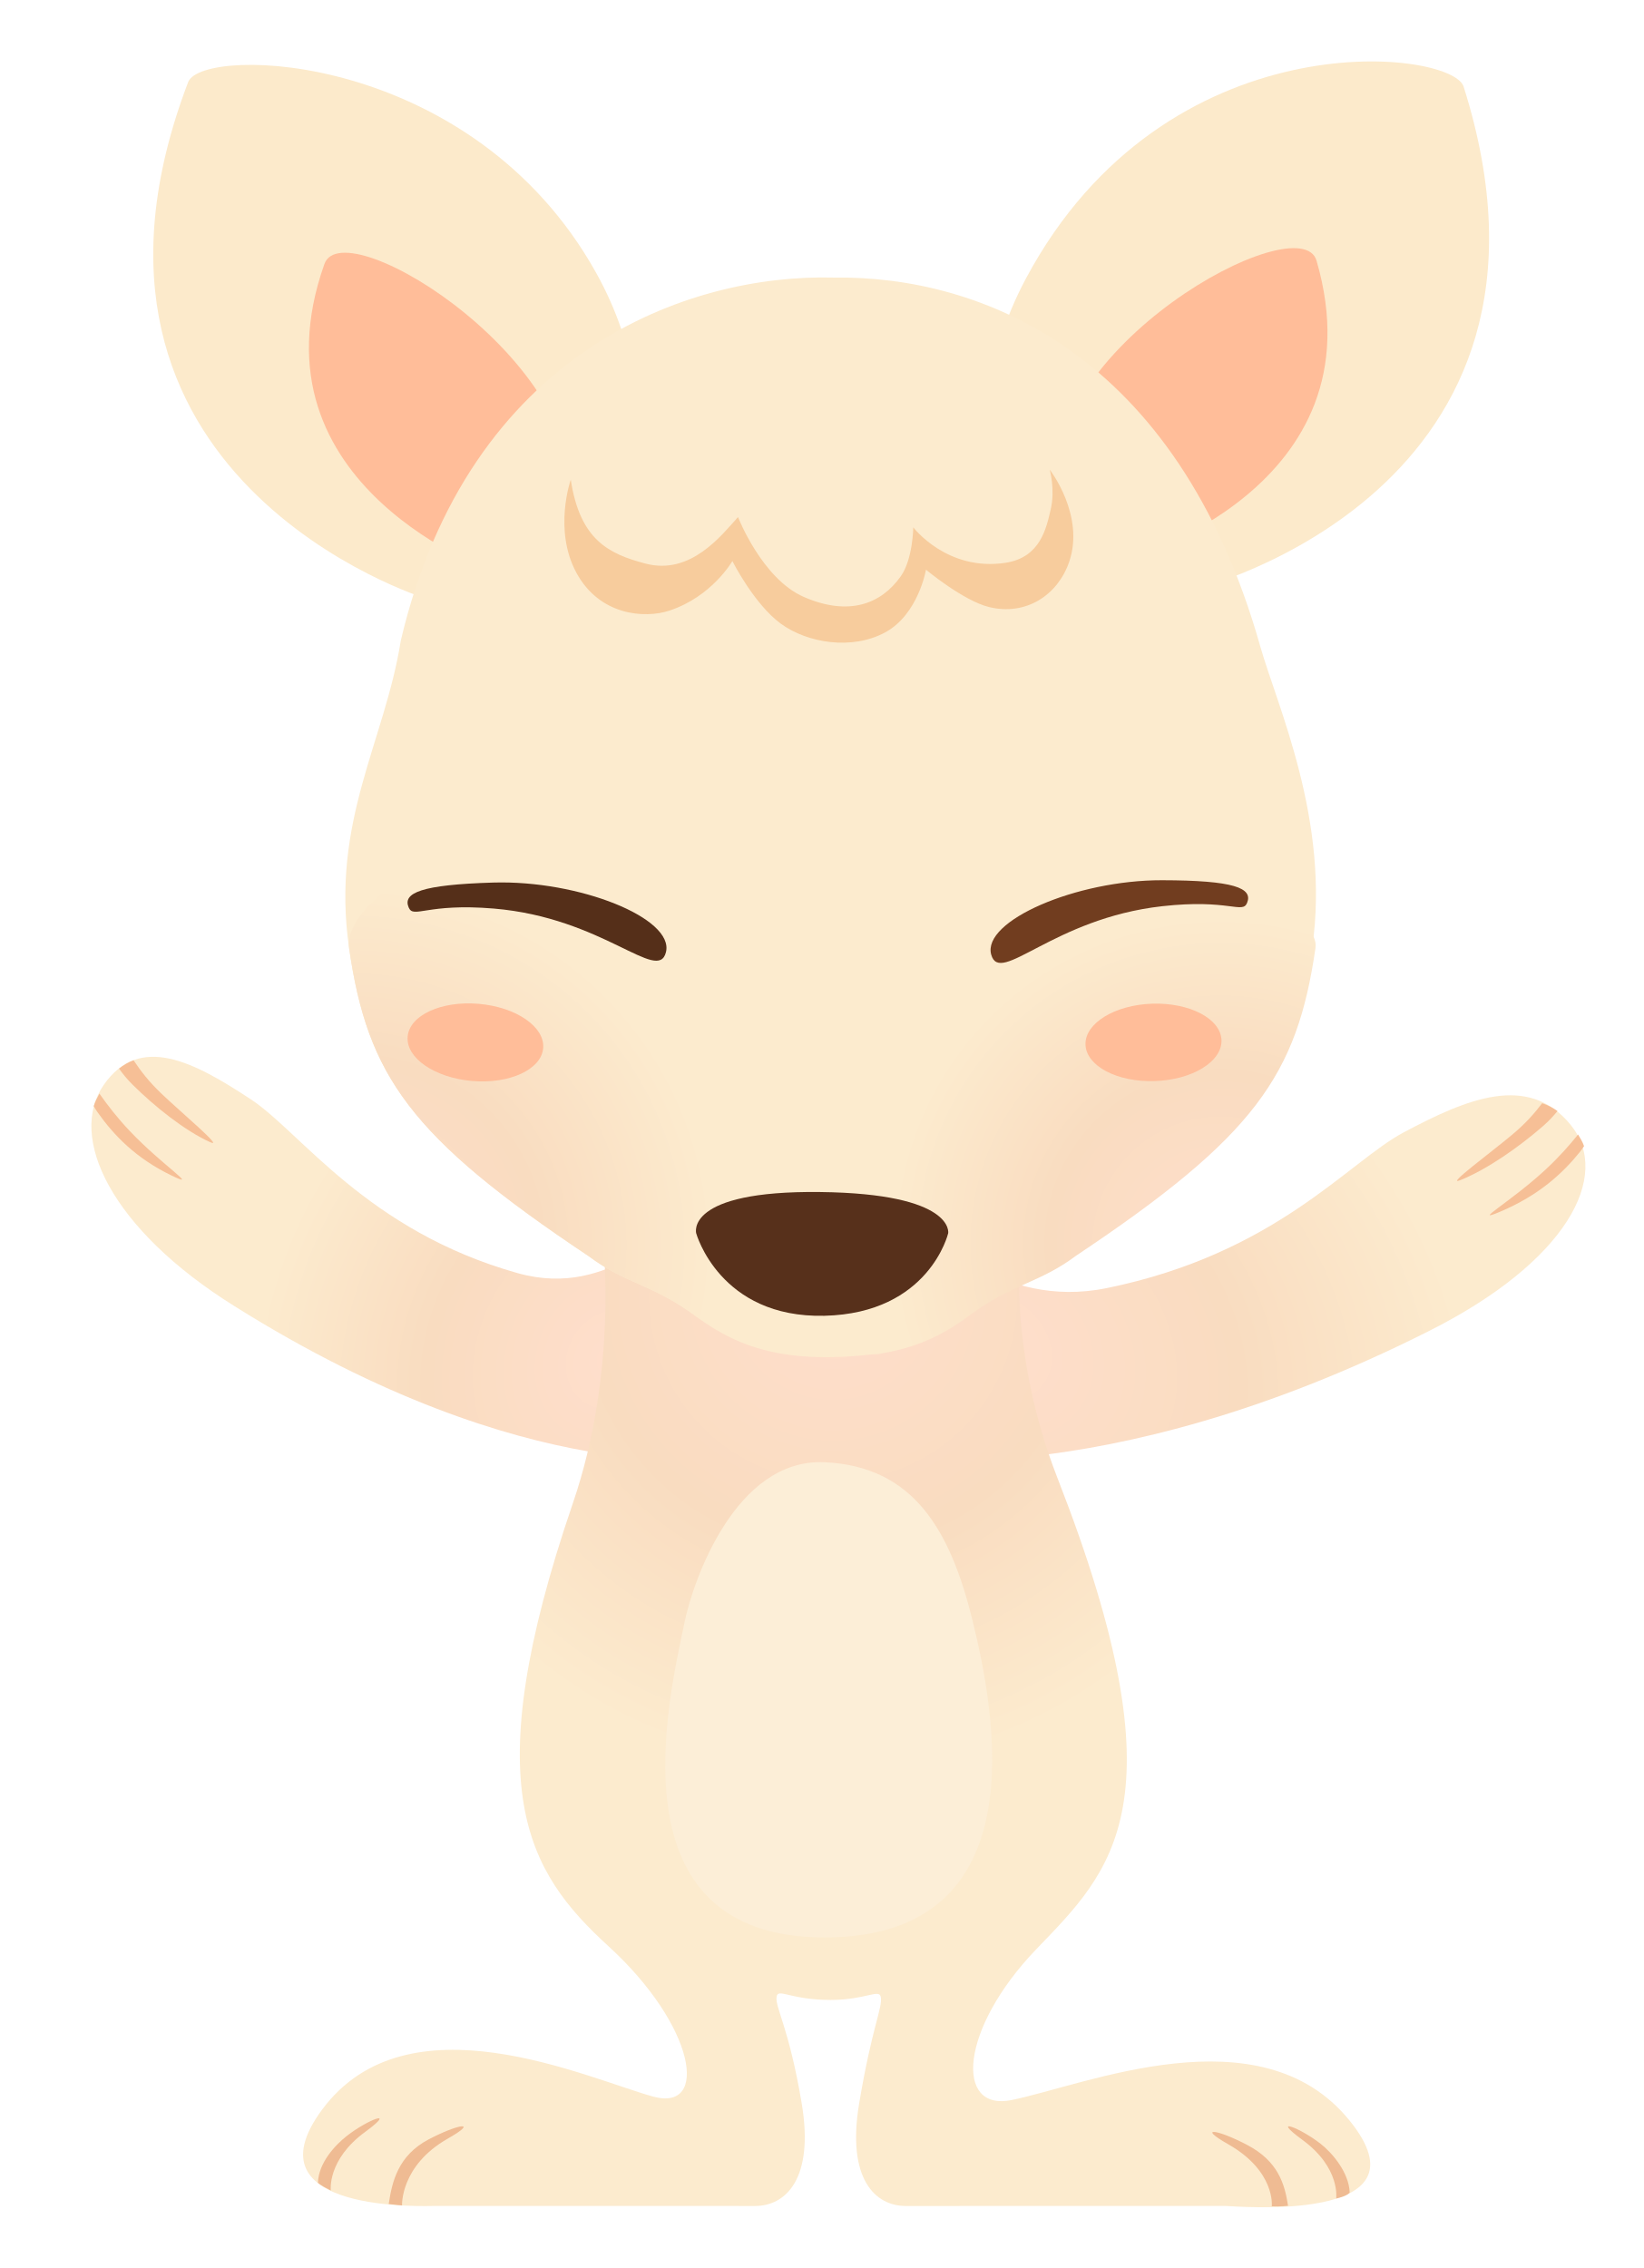
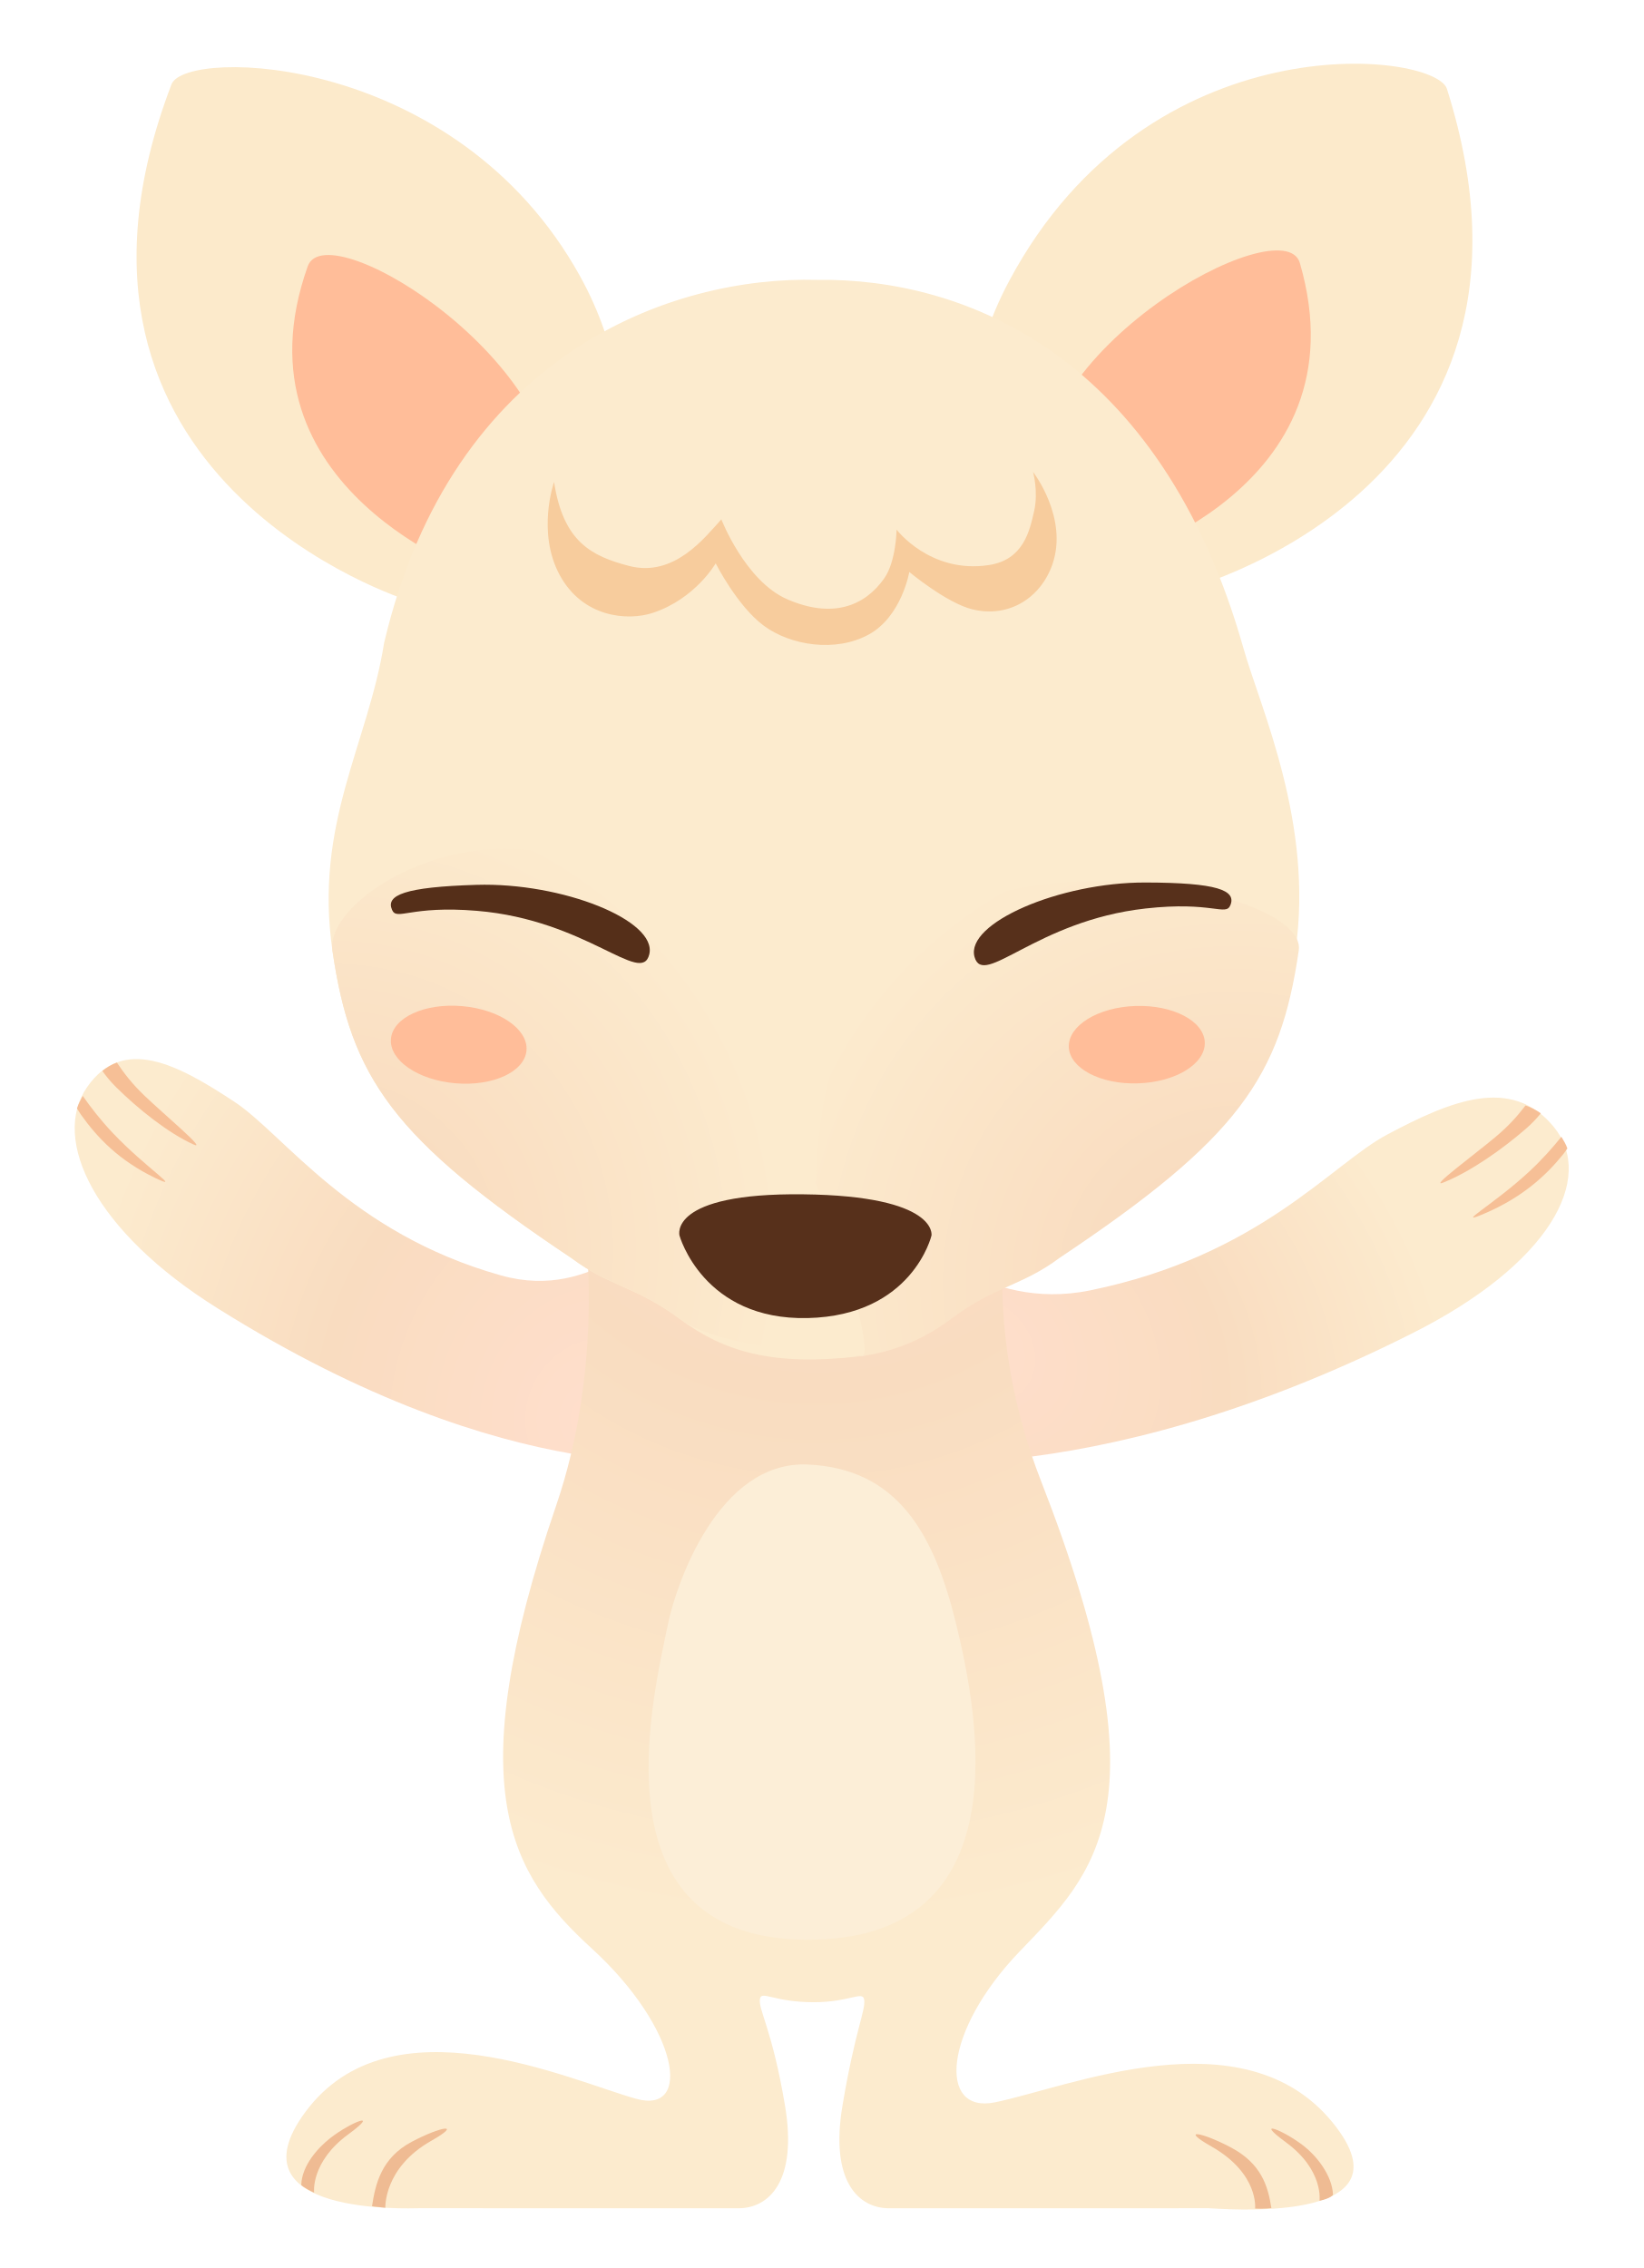
<svg xmlns="http://www.w3.org/2000/svg" version="1.1" id="图层_1" x="0px" y="0px" width="269.183px" height="371.517px" viewBox="0 0 269.183 371.517" enable-background="new 0 0 269.183 371.517" xml:space="preserve">
-   <radialGradient id="SVGID_1_" cx="65.653" cy="281.82" r="56.715" gradientTransform="matrix(1.0359 -0.0612 -0.0612 1.1046 49.527 -84.5892)" gradientUnits="userSpaceOnUse">
+   <radialGradient id="SVGID_1_" cx="56.229" cy="293.621" r="83.009" fx="56.321" fy="302.059" gradientTransform="matrix(1.0359 -0.0612 -0.0612 1.1046 57.2778 -97.8271)" gradientUnits="userSpaceOnUse">
    <stop offset="0" style="stop-color:#FFDECC" />
    <stop offset="0.518" style="stop-color:#F9DCC0" />
    <stop offset="1" style="stop-color:#FCEBCE" />
  </radialGradient>
-   <path fill-rule="evenodd" clip-rule="evenodd" fill="url(#SVGID_1_)" d="M117.995,238.752c0,0-31.14,5.605-79.552-24.77  c-20.309-12.673-27.36-27.719-21.466-36.245c5.902-8.521,14.811-3.794,24.152,2.372c8.162,5.386,18.983,21.494,43.639,28.435  c15.963,4.494,23.916-9.444,28.848-5.044C123.715,212.509,117.995,238.752,117.995,238.752z" />
-   <path fill-rule="evenodd" clip-rule="evenodd" fill="#F6BF96" d="M26.448,179.151c3.142,3.012,10.348,9.02,7.996,7.957  c-4.175-1.885-9.099-5.833-12.699-9.401c-0.951-0.944-1.655-1.823-2.25-2.663c0.761-0.596,1.552-1.059,2.379-1.366  C23.098,175.498,24.365,177.163,26.448,179.151z" />
-   <path fill-rule="evenodd" clip-rule="evenodd" fill="#F6BF96" d="M21.272,185.287c5.373,5.664,11.625,9.585,6.816,7.266  c-5.8-2.801-9.409-6.532-12.118-10.371c-0.189-0.267-0.408-0.635-0.622-0.993c0.219-0.723,0.581-1.381,0.939-2.04  C17.606,181.018,19.184,183.085,21.272,185.287z" />
-   <radialGradient id="SVGID_2_" cx="383.59" cy="352.373" r="67.043" gradientTransform="matrix(1.1752 0.1007 0.1007 1.0621 -324.2089 -192.2549)" gradientUnits="userSpaceOnUse">
+   <path fill-rule="evenodd" clip-rule="evenodd" fill="url(#SVGID_1_)" d="M115.262,239.126c0,0-31.14,5.605-79.552-24.77  c-20.309-12.673-27.36-27.719-21.466-36.245c5.902-8.521,14.811-3.794,24.152,2.372c8.162,5.386,18.983,21.494,43.639,28.435  c15.963,4.494,23.916-9.444,28.848-5.044C120.982,212.883,115.262,239.126,115.262,239.126z" />
+   <path fill-rule="evenodd" clip-rule="evenodd" fill="#F6BF96" d="M23.714,179.525c3.142,3.012,10.348,9.02,7.996,7.957  c-4.175-1.885-9.099-5.833-12.699-9.401c-0.951-0.944-1.655-1.823-2.25-2.663c0.761-0.596,1.552-1.059,2.379-1.366  C20.364,175.872,21.631,177.538,23.714,179.525z" />
+   <path fill-rule="evenodd" clip-rule="evenodd" fill="#F6BF96" d="M18.539,185.661c5.373,5.664,11.625,9.585,6.816,7.266  c-5.8-2.801-9.409-6.532-12.118-10.371c-0.189-0.267-0.408-0.635-0.622-0.993c0.219-0.723,0.581-1.381,0.939-2.04  C14.872,181.393,16.45,183.46,18.539,185.661z" />
+   <radialGradient id="SVGID_2_" cx="298.729" cy="305.053" r="67.043" gradientTransform="matrix(1.1752 0.1007 0.1007 1.0621 -222.445 -133.0715)" gradientUnits="userSpaceOnUse">
    <stop offset="0" style="stop-color:#FFDECC" />
    <stop offset="0.518" style="stop-color:#F9DCC0" />
    <stop offset="1" style="stop-color:#FCEBCE" />
  </radialGradient>
-   <path fill-rule="evenodd" clip-rule="evenodd" fill="url(#SVGID_2_)" d="M144.504,238.633c0,0,35.437,6.639,89.418-20.537  c22.648-11.334,30.208-25.482,23.288-33.901c-6.929-8.413-16.886-4.241-27.294,1.296c-9.094,4.836-20.894,19.851-48.629,25.509  c-17.956,3.664-27.362-10.03-32.824-6.009C137.278,213.226,144.504,238.633,144.504,238.633z" />
-   <path fill-rule="evenodd" clip-rule="evenodd" fill="#F6BF96" d="M247.699,185.858c-3.358,2.83-11.052,8.476-8.549,7.476  c4.444-1.775,9.7-5.486,13.549-8.838c1.017-0.887,1.771-1.712,2.409-2.502c-0.803-0.557-1.637-0.99-2.512-1.277  C251.283,182.426,249.925,183.99,247.699,185.858z" />
-   <path fill-rule="evenodd" clip-rule="evenodd" fill="#F6BF96" d="M253.137,191.603c-5.747,5.321-12.411,9.009-7.291,6.826  c6.176-2.636,10.035-6.142,12.941-9.746c0.203-0.251,0.438-0.596,0.669-0.932c-0.226-0.677-0.604-1.294-0.978-1.911  C257.062,187.594,255.371,189.535,253.137,191.603z" />
-   <radialGradient id="SVGID_3_" cx="136.459" cy="212.558" r="77.578" gradientUnits="userSpaceOnUse">
+   <path fill-rule="evenodd" clip-rule="evenodd" fill="url(#SVGID_2_)" d="M141.77,239.008c0,0,35.437,6.639,89.418-20.537  c22.648-11.334,30.208-25.482,23.288-33.901c-6.929-8.413-16.886-4.241-27.294,1.296c-9.094,4.836-20.894,19.851-48.629,25.509  c-17.956,3.664-27.362-10.03-32.824-6.009C134.545,213.6,141.77,239.008,141.77,239.008z" />
+   <path fill-rule="evenodd" clip-rule="evenodd" fill="#F6BF96" d="M244.966,186.232c-3.358,2.83-11.052,8.476-8.549,7.476  c4.444-1.775,9.7-5.486,13.549-8.838c1.017-0.887,1.771-1.712,2.409-2.502c-0.803-0.557-1.637-0.99-2.512-1.277  C248.55,182.8,247.192,184.365,244.966,186.232z" />
+   <path fill-rule="evenodd" clip-rule="evenodd" fill="#F6BF96" d="M250.404,191.977c-5.747,5.321-12.411,9.009-7.291,6.826  c6.176-2.636,10.035-6.142,12.941-9.746c0.203-0.251,0.438-0.596,0.669-0.932c-0.226-0.677-0.604-1.294-0.978-1.911  C254.329,187.968,252.638,189.909,250.404,191.977z" />
+   <radialGradient id="SVGID_3_" cx="133.725" cy="174.265" r="141.397" gradientUnits="userSpaceOnUse">
    <stop offset="0" style="stop-color:#FFDECC" />
-     <stop offset="0.518" style="stop-color:#F9DCC0" />
+     <stop offset="0.373" style="stop-color:#F9DCC0" />
    <stop offset="1" style="stop-color:#FCEBCE" />
  </radialGradient>
-   <path fill="url(#SVGID_3_)" d="M220.987,347.288c-14.598-17.908-43.27-5.723-55.301-3.28c-9.374,1.904-8.473-11.668,4.043-24.702  c12.349-12.86,24.353-23.773,3.494-77.146c-8.373-21.425-6.017-38.86-6.017-38.86l-31.347,13.188l-37.092-13.188  c0,0,2.519,21.156-4.93,42.919c-15.967,46.651-7.505,60.398,5.831,72.593c14.32,13.095,16.517,27.177,7.299,24.622  c-10.958-3.038-40.211-16.763-54.211,2.146c-12.666,17.108,17.316,15.768,18.614,15.768c1.297,0,47.407,0.02,52.337,0.01  c4.93-0.01,9.696-4.36,7.603-16.83c-2.093-12.47-4.394-15.716-4.104-17.456c0.242-1.453,2.228,0.534,8.833,0.534  c5.811,0,7.993-1.901,8.235-0.448c0.29,1.74-1.453,4.901-3.546,17.371c-2.093,12.47,2.673,16.82,7.603,16.83  c4.93,0.01,51.04-0.01,52.337-0.01C201.964,361.349,234.973,364.447,220.987,347.288z" />
-   <path fill="#FCEED7" d="M112.158,265.584c-2.598,12.543-12.272,51.787,22.891,51.787s27.906-36.943,24.278-51.787  c-3.628-14.843-9.633-25.399-24.278-26.058C120.404,238.866,113.494,259.132,112.158,265.584z" />
-   <path fill-rule="evenodd" clip-rule="evenodd" fill="#EFBB93" d="M63.668,361.024c0,0,0.398,0.092,2.183,0.252  c0,0-0.312-6.51,7.481-10.946c5.267-2.998,1.676-2.41-3.142,0.13C65.183,353.1,64.216,357.411,63.668,361.024z" />
-   <path fill-rule="evenodd" clip-rule="evenodd" fill="#EFBB93" d="M52.077,357.54c0,0,0.201,0.345,2.105,1.279  c0,0-0.631-5.01,5.62-9.59c5.388-3.948,0.359-1.971-2.963,0.628C54.87,351.395,52.183,354.294,52.077,357.54z" />
-   <path fill-rule="evenodd" clip-rule="evenodd" fill="#EFBB93" d="M210.974,361.325c0,0-1.298,0.167-2.665,0.082  c0,0,0.654-5.725-7.139-10.162c-5.267-2.998-1.676-2.41,3.142,0.13C209.317,354.016,210.426,357.712,210.974,361.325z" />
-   <path fill-rule="evenodd" clip-rule="evenodd" fill="#EFBB93" d="M221.069,359.166c0,0-0.376,0.575-2.211,0.966  c0,0,0.737-5.01-5.514-9.59c-5.388-3.948-0.359-1.971,2.963,0.628C218.275,352.709,220.962,355.92,221.069,359.166z" />
-   <g id="形状_20_3_">
+   <path fill="url(#SVGID_3_)" d="M218.253,347.662c-14.598-17.908-43.27-5.723-55.301-3.28c-9.374,1.904-8.473-11.668,4.043-24.702  c12.349-12.86,24.353-23.773,3.494-77.146c-8.373-21.425-6.017-38.86-6.017-38.86l-31.347,13.188l-37.092-13.188  c0,0,2.519,21.156-4.93,42.919c-15.967,46.651-7.505,60.398,5.831,72.593c14.32,13.095,16.517,27.177,7.299,24.622  c-10.958-3.038-40.211-16.763-54.211,2.146c-12.666,17.108,17.316,15.768,18.614,15.768s47.407,0.02,52.337,0.01  c4.93-0.01,9.696-4.36,7.603-16.83c-2.093-12.47-4.394-15.716-4.104-17.456c0.242-1.453,2.228,0.534,8.833,0.534  c5.811,0,7.993-1.901,8.235-0.448c0.29,1.74-1.453,4.901-3.546,17.371c-2.093,12.47,2.673,16.82,7.603,16.83  c4.93,0.01,51.04-0.01,52.337-0.01C199.231,361.724,232.24,364.821,218.253,347.662z" />
+   <path fill="#FCEED7" d="M109.424,265.959c-2.598,12.543-12.272,51.787,22.891,51.787s27.906-36.943,24.278-51.787  c-3.628-14.843-9.633-25.399-24.278-26.058C117.67,239.24,110.76,259.506,109.424,265.959z" />
+   <path fill-rule="evenodd" clip-rule="evenodd" fill="#EFBB93" d="M60.934,361.398c0,0,0.398,0.092,2.183,0.252  c0,0-0.312-6.51,7.481-10.946c5.267-2.998,1.676-2.41-3.142,0.13C62.45,353.474,61.483,357.785,60.934,361.398z" />
+   <path fill-rule="evenodd" clip-rule="evenodd" fill="#EFBB93" d="M49.343,357.914c0,0,0.201,0.345,2.105,1.279  c0,0-0.631-5.01,5.62-9.59c5.388-3.948,0.359-1.971-2.963,0.628C52.137,351.77,49.45,354.668,49.343,357.914z" />
+   <path fill-rule="evenodd" clip-rule="evenodd" fill="#EFBB93" d="M208.241,361.7c0,0-1.298,0.167-2.665,0.082  c0,0,0.654-5.725-7.139-10.162c-5.267-2.998-1.676-2.41,3.142,0.13C206.584,354.39,207.692,358.087,208.241,361.7z" />
+   <path fill-rule="evenodd" clip-rule="evenodd" fill="#EFBB93" d="M218.335,359.541c0,0-0.376,0.575-2.211,0.966  c0,0,0.737-5.01-5.514-9.59c-5.388-3.948-0.359-1.971,2.963,0.628C215.542,353.083,218.229,356.294,218.335,359.541z" />
+   <g id="形状_20_1_">
    <g>
-       <path fill="#FCEACB" d="M97.692,44.778C77.439,8.324,33.345,7.428,30.84,13.396C6.034,78.297,69.685,98.021,69.685,98.021    c22.282,6.683,31.063-7.053,31.063-7.053S111.212,69.132,97.692,44.778z" />
+       <path fill="#FCEACB" d="M94.958,45.153C74.706,8.698,30.611,7.802,28.106,13.77C3.301,78.671,66.952,98.395,66.952,98.395    c22.282,6.683,31.063-7.054,31.063-7.054S108.478,69.506,94.958,45.153z" />
    </g>
  </g>
-   <g id="形状_21_3_">
+   <g id="形状_21_1_">
    <g>
-       <path fill="#FFBD99" d="M53.134,43.256C40.151,79.794,81.281,93.861,81.281,93.861s8.508,2.234,11.844-9.667    C98.285,60.446,56.334,34.116,53.134,43.256z" />
+       <path fill="#FFBD99" d="M50.401,43.63C37.418,80.169,78.547,94.235,78.547,94.235s8.508,2.234,11.844-9.667    C95.551,60.82,53.601,34.491,50.401,43.63z" />
    </g>
  </g>
-   <g id="形状_20_拷贝_2_">
+   <g id="形状_20_拷贝_1_">
    <g>
-       <path fill="#FCEACB" d="M239.715,14.14c-2.153-6.105-48.758-11.356-71.663,31.459c-14.415,26.952,0.36,48.237,0.36,48.237    s4.73,8.064,27.428,2.682C195.841,96.518,260.72,80.49,239.715,14.14z" />
+       <path fill="#FCEACB" d="M236.982,14.515c-2.153-6.105-48.758-11.356-71.663,31.459c-14.415,26.952,0.36,48.237,0.36,48.237    s4.73,8.064,27.428,2.682C193.107,96.892,257.987,80.864,236.982,14.515z" />
    </g>
  </g>
-   <g id="形状_21_拷贝_2_">
+   <g id="形状_21_拷贝_1_">
    <g>
-       <path fill-rule="evenodd" clip-rule="evenodd" fill="#FFBD99" d="M215.644,42.717c-2.667-9.331-46.209,14.559-42.446,38.614    c2.634,12.086,11.284,10.345,11.284,10.345S226.483,80.002,215.644,42.717z" />
+       <path fill-rule="evenodd" clip-rule="evenodd" fill="#FFBD99" d="M212.911,43.092c-2.667-9.331-46.209,14.559-42.446,38.614    c2.634,12.086,11.284,10.345,11.284,10.345S223.75,80.376,212.911,43.092z" />
    </g>
  </g>
-   <g id="脸_15_">
+   <g id="脸_3_">
    <g>
-       <path fill="#FCEBCE" d="M206.422,105.878c-13.642-48.317-45.99-60.743-69.797-60.407c-23.849-0.659-59.796,11.991-70.978,59.463    c-2.611,16.528-11.49,29.602-8.462,50.417c3.029,20.816,9.869,30.832,39.232,50.417c6.102,4.573,10.508,4.573,17.686,9.93    c7.185,5.356,15.22,7.742,29.232,6.115c0.219-0.025,0.438-0.075,0.651-0.137c5.601-0.931,9.982-3.007,14.074-6.064    c7.172-5.356,11.571-5.356,17.673-9.93c29.326-19.573,36.16-29.576,39.188-50.38C217.944,134.486,209.17,115.597,206.422,105.878z    " />
+       <path fill="#FCEBCE" d="M203.689,106.253c-13.642-48.317-45.99-60.743-69.797-60.407c-23.849-0.659-59.796,11.991-70.978,59.463    c-2.611,16.528-11.49,29.602-8.461,50.417c3.029,20.816,9.869,30.832,39.232,50.417c6.102,4.573,10.508,4.573,17.686,9.93    c7.185,5.356,15.22,7.742,29.232,6.115c0.219-0.025,0.438-0.075,0.651-0.137c5.601-0.932,9.982-3.007,14.074-6.064    c7.172-5.356,11.571-5.356,17.673-9.93c29.326-19.573,36.159-29.576,39.188-50.38C215.211,134.86,206.437,115.971,203.689,106.253    z" />
    </g>
  </g>
-   <g id="脸_9_">
+   <g id="脸_2_">
    <g>
-       <radialGradient id="SVGID_4_" cx="214.279" cy="224.008" r="52.662" gradientTransform="matrix(1.0249 0 0 1.0176 -19.7103 -24.2157)" gradientUnits="userSpaceOnUse">
+       <radialGradient id="SVGID_4_" cx="58.452" cy="230.669" r="76.214" gradientTransform="matrix(0.7187 -0.7255 0.7544 0.7367 -12.181 83.9215)" gradientUnits="userSpaceOnUse">
        <stop offset="0" style="stop-color:#FFDECC" />
-         <stop offset="0.518" style="stop-color:#F9DCC0" />
+         <stop offset="0.267" style="stop-color:#F9DCC0" />
+         <stop offset="0.977" style="stop-color:#FCEBCE" />
+       </radialGradient>
+       <path fill="url(#SVGID_4_)" d="M147.744,154.318c-21.45,20.273-14.075,68.736-6.598,67.867c0.219-0.025,0.438-0.075,0.651-0.137    c5.601-0.932,9.982-3.007,14.074-6.064c7.172-5.356,11.571-5.356,17.673-9.93c29.326-19.573,36.16-29.576,39.188-50.38    C214.142,145.967,166.496,136.596,147.744,154.318z" />
+     </g>
+   </g>
+   <g id="脸_1_">
+     <g>
+       <radialGradient id="SVGID_5_" cx="-86.767" cy="223.71" r="71.486" fx="-88.229" fy="224.817" gradientTransform="matrix(1.0249 0 0 1.0464 143.9368 -29.713)" gradientUnits="userSpaceOnUse">
+         <stop offset="0" style="stop-color:#FFDECC" />
+         <stop offset="0.255" style="stop-color:#F9DCC0" />
        <stop offset="1" style="stop-color:#FCEBCE" />
      </radialGradient>
-       <path fill="url(#SVGID_4_)" d="M150.478,153.944c-21.451,20.273-14.075,68.736-6.598,67.867c0.219-0.025,0.438-0.075,0.651-0.137    c5.601-0.931,9.982-3.007,14.074-6.064c7.172-5.356,11.571-5.356,17.673-9.93c29.326-19.573,36.159-29.576,39.188-50.38    C216.875,145.592,169.229,136.222,150.478,153.944z" />
+       <path fill="url(#SVGID_5_)" d="M103.42,146.304c-20.852-16.994-50.36-0.152-48.967,9.421c3.029,20.816,9.869,30.832,39.232,50.417    c6.102,4.573,10.508,4.573,17.686,9.93c7.185,5.356,29.67,6.039,29.883,5.977C144.278,221.545,127.908,166.262,103.42,146.304z" />
    </g>
  </g>
-   <g id="脸_7_">
+   <g id="形状_77_1_">
    <g>
-       <radialGradient id="SVGID_5_" cx="75.564" cy="224.256" r="57.7" gradientTransform="matrix(1.0249 0 0 1.0176 -19.7103 -24.2157)" gradientUnits="userSpaceOnUse">
-         <stop offset="0" style="stop-color:#FFDECC" />
-         <stop offset="0.518" style="stop-color:#F9DCC0" />
-         <stop offset="1" style="stop-color:#FCEBCE" />
-       </radialGradient>
-       <path fill="url(#SVGID_5_)" d="M106.153,145.93c-20.852-16.994-50.36-0.152-48.967,9.421c3.029,20.816,9.869,30.832,39.232,50.417    c6.102,4.573,10.508,4.573,17.686,9.93c7.185,5.356,29.67,6.039,29.883,5.977C147.011,221.171,130.641,165.887,106.153,145.93z" />
+       <path fill-rule="evenodd" clip-rule="evenodd" fill="#FFBD99" d="M75.673,164.81c-6.131-0.525-11.346,1.881-11.638,5.373    c-0.299,3.493,4.427,6.741,10.556,7.266c6.137,0.525,11.346-1.881,11.644-5.373C86.535,168.583,81.803,165.335,75.673,164.81z" />
    </g>
  </g>
-   <g id="形状_77_40_">
+   <g id="形状_77_副本_1_">
    <g>
-       <path fill-rule="evenodd" clip-rule="evenodd" fill="#FFBD99" d="M78.407,164.435c-6.131-0.525-11.345,1.881-11.638,5.373    c-0.299,3.493,4.427,6.741,10.556,7.266c6.137,0.525,11.346-1.881,11.644-5.373C89.268,168.209,84.537,164.961,78.407,164.435z" />
+       <path fill="#FFBD99" d="M185.992,164.786c-6.149,0.208-11.039,3.211-10.929,6.704c0.116,3.505,5.196,6.179,11.344,5.971    c6.155-0.195,11.045-3.199,10.93-6.704C197.221,167.264,192.147,164.589,185.992,164.786z" />
    </g>
  </g>
-   <g id="形状_77_副本_4_">
+   <path fill="#F7CC9D" d="M90.751,78.946c1.504,9.855,6.187,12.154,12.244,13.749c7.454,1.963,12.505-4.721,15.156-7.62  c0,0,3.92,10.103,10.788,13.088c7.324,3.184,12.644,1.197,15.887-3.416c1.965-2.796,2.029-7.991,2.029-7.991s5.514,7.267,15.1,5.81  c5.71-0.868,6.691-5.625,7.425-8.827c0.733-3.2-0.176-6.438-0.176-6.438s5.811,7.467,3.181,15.122  c-1.864,5.423-7.055,8.876-13.128,7.388c-4.212-1.032-10.322-6.117-10.322-6.117s-1.239,7.299-6.662,10.257  c-5.425,2.96-12.767,1.784-17.14-1.432c-4.373-3.217-7.91-10.239-7.91-10.239s-3.301,5.788-10.275,8.106  c-4.114,1.368-11.49,0.802-15.275-6.193C87.866,87.154,90.751,78.946,90.751,78.946z" />
+   <g id="形状_75_1_">
    <g>
-       <path fill="#FFBD99" d="M188.726,164.412c-6.149,0.208-11.039,3.211-10.929,6.704c0.116,3.505,5.196,6.179,11.344,5.971    c6.155-0.195,11.045-3.199,10.93-6.704C199.955,166.89,194.88,164.215,188.726,164.412z" />
+       <path fill-rule="evenodd" clip-rule="evenodd" fill="#552F19" d="M78.028,144.945c-11.766,0.354-14.864,1.687-13.816,4.095    c0.808,1.858,2.94-0.761,13.919,0.162c17.981,1.503,26.919,12.354,28.214,7.141C107.722,150.789,92.116,144.521,78.028,144.945z" />
    </g>
  </g>
-   <path fill="#F7CC9D" d="M93.485,78.572c1.504,9.855,6.187,12.154,12.244,13.749c7.454,1.963,12.505-4.721,15.156-7.62  c0,0,3.92,10.103,10.788,13.088c7.324,3.184,12.644,1.197,15.887-3.416c1.965-2.796,2.029-7.991,2.029-7.991s5.514,7.267,15.1,5.81  c5.71-0.868,6.691-5.625,7.425-8.827c0.733-3.2-0.176-6.438-0.176-6.438s5.811,7.467,3.181,15.122  c-1.864,5.423-7.055,8.876-13.128,7.388c-4.212-1.032-10.322-6.117-10.322-6.117s-1.239,7.299-6.662,10.257  c-5.425,2.96-12.767,1.784-17.14-1.432c-4.373-3.217-7.91-10.239-7.91-10.239s-3.301,5.788-10.275,8.106  c-4.114,1.368-11.49,0.802-15.275-6.193C90.6,86.78,93.485,78.572,93.485,78.572z" />
-   <g id="形状_75_2_">
+   <g id="形状_75_副本_1_">
    <g>
-       <path fill-rule="evenodd" clip-rule="evenodd" fill="#552F19" d="M80.762,144.571c-11.766,0.354-14.864,1.687-13.816,4.095    c0.808,1.858,2.94-0.761,13.919,0.162c17.981,1.503,26.919,12.354,28.214,7.141C110.455,150.415,94.849,144.147,80.762,144.571z" />
+       <path fill-rule="evenodd" clip-rule="evenodd" fill="#57301B" d="M187.605,144.562c-14.089-0.028-29.512,6.676-27.986,12.188    c1.441,5.174,10.071-5.923,28.003-7.931c10.955-1.23,13.154,1.328,13.909-0.552C202.517,145.831,199.377,144.585,187.605,144.562z    " />
    </g>
  </g>
-   <g id="形状_75_副本_2_">
+   <g id="形状_19_1_">
    <g>
-       <path fill-rule="evenodd" clip-rule="evenodd" fill="#713D1F" d="M190.339,144.188c-14.089-0.028-29.512,6.676-27.986,12.188    c1.441,5.174,10.071-5.923,28.003-7.931c10.955-1.23,13.154,1.328,13.909-0.552C205.251,145.457,202.11,144.211,190.339,144.188z" />
-     </g>
-   </g>
-   <g id="形状_19_3_">
-     <g>
-       <path fill="#57301B" d="M134.295,195.263c-22.207-0.256-20.265,6.754-20.265,6.754s3.84,13.92,21.015,13.518    c17.176-0.415,20.26-13.518,20.26-13.518S156.496,195.52,134.295,195.263z" />
+       <path fill="#57301B" d="M131.561,195.638c-22.207-0.256-20.265,6.754-20.265,6.754s3.84,13.92,21.015,13.518    c17.176-0.415,20.26-13.518,20.26-13.518S153.762,195.894,131.561,195.638z" />
    </g>
  </g>
</svg>
